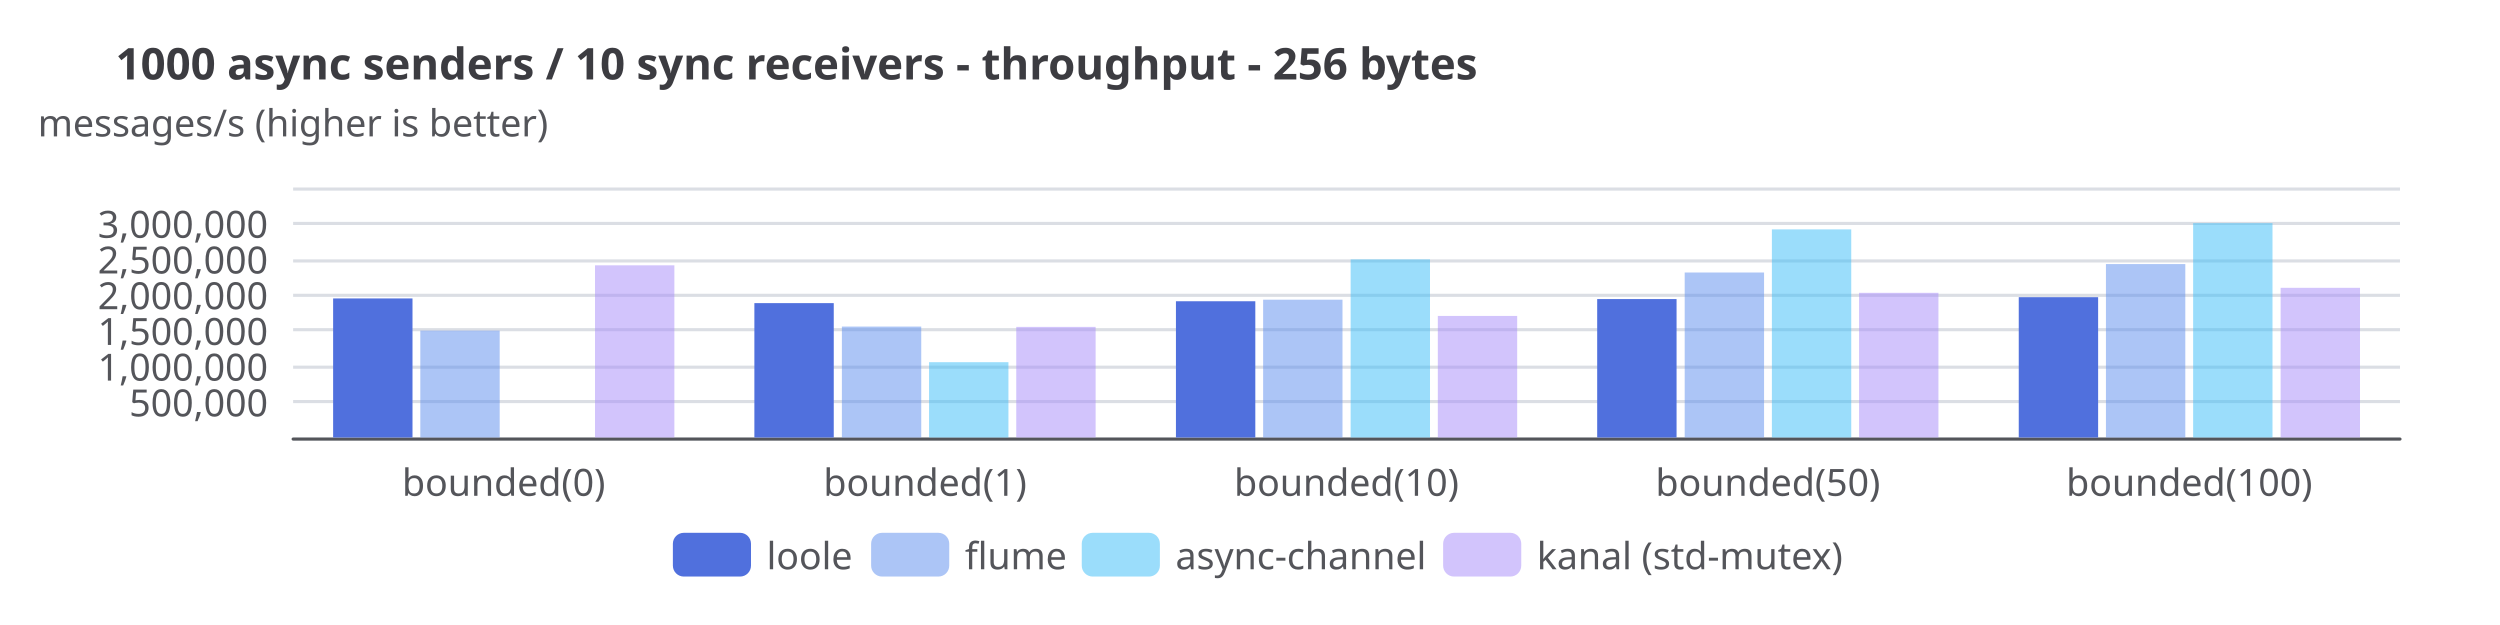
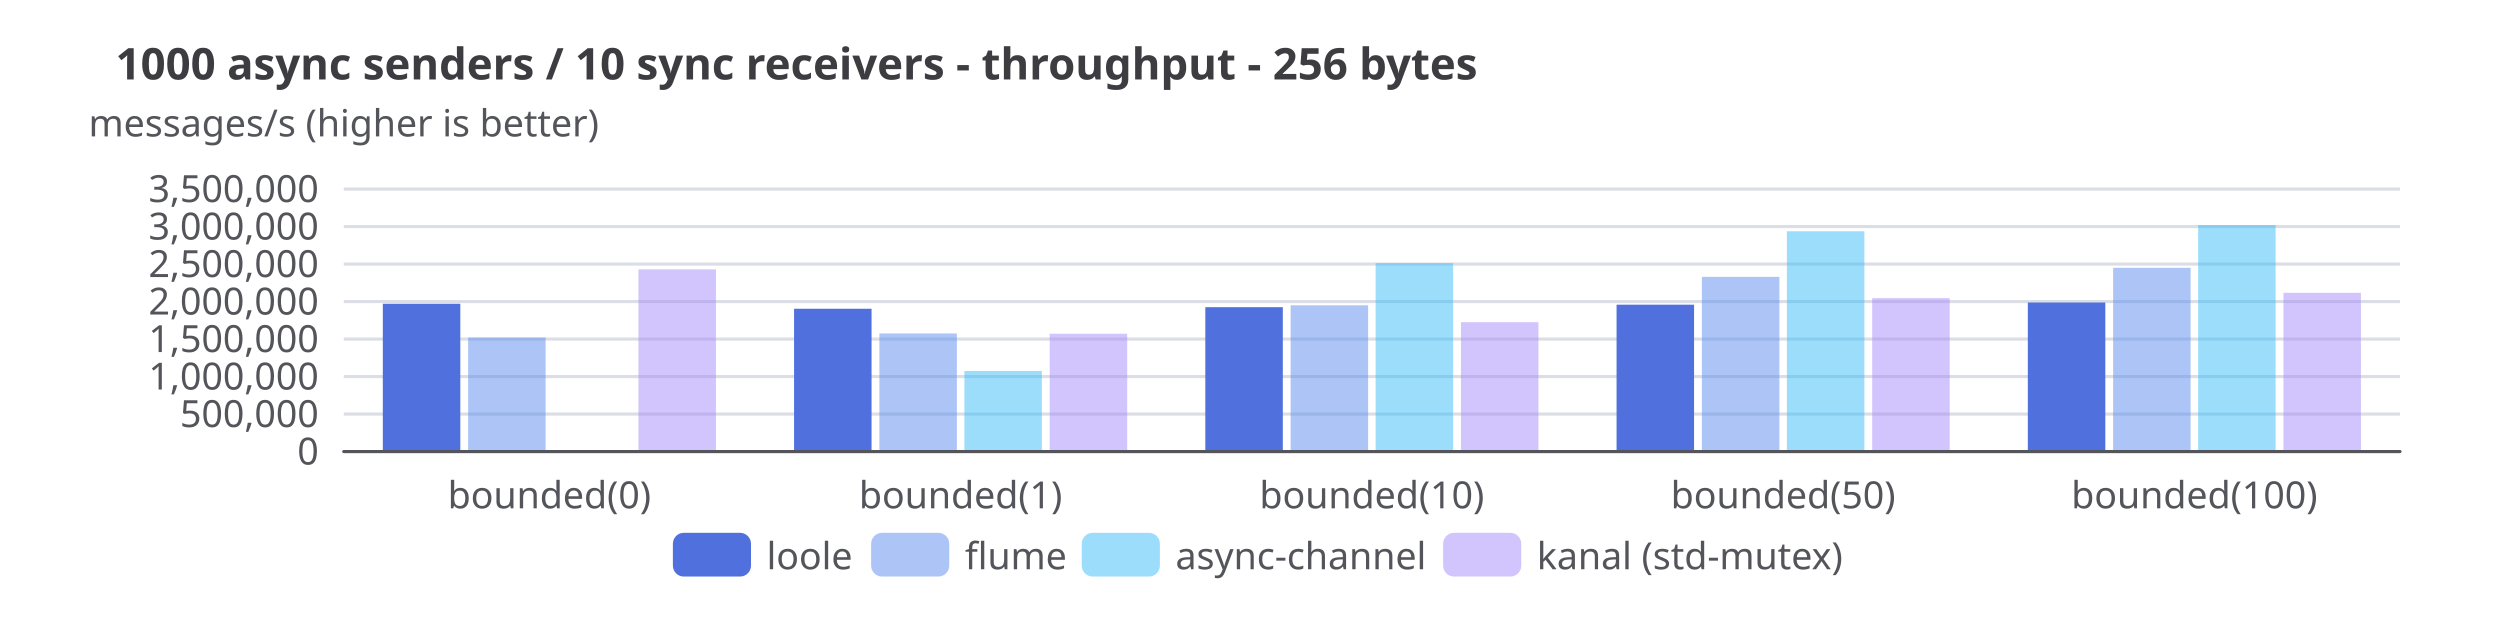
<svg xmlns="http://www.w3.org/2000/svg" width="800" height="200" version="1.1" baseProfile="full" viewBox="0 0 800 200">
  <rect width="800" height="200" x="0" y="0" fill="white" />
-   <path d="M93.8 140.5L768 140.5" fill="none" pointer-events="visible" stroke="#dbdee4" class="zr7-cls-50" />
-   <path d="M93.8 128.5L768 128.5" fill="none" pointer-events="visible" stroke="#dbdee4" class="zr7-cls-50" />
-   <path d="M93.8 117.5L768 117.5" fill="none" pointer-events="visible" stroke="#dbdee4" class="zr7-cls-50" />
-   <path d="M93.8 105.5L768 105.5" fill="none" pointer-events="visible" stroke="#dbdee4" class="zr7-cls-50" />
-   <path d="M93.8 94.5L768 94.5" fill="none" pointer-events="visible" stroke="#dbdee4" class="zr7-cls-50" />
-   <path d="M93.8 83.5L768 83.5" fill="none" pointer-events="visible" stroke="#dbdee4" class="zr7-cls-50" />
-   <path d="M93.8 71.5L768 71.5" fill="none" pointer-events="visible" stroke="#dbdee4" class="zr7-cls-50" />
-   <path d="M93.8 60.5L768 60.5" fill="none" pointer-events="visible" stroke="#dbdee4" class="zr7-cls-50" />
-   <text dominant-baseline="central" text-anchor="middle" style="font-size:12px;font-family:sans-serif;" xml:space="preserve" y="-6" transform="translate(93.76 45)" fill="#54555a">messages/s (higher is better)</text>
-   <path d="M93.8 140.5L768 140.5" fill="none" pointer-events="visible" stroke="#54555a" stroke-linecap="round" class="zr7-cls-50" />
-   <text dominant-baseline="central" text-anchor="end" style="font-size:12px;font-family:sans-serif;" transform="translate(85.76 128.5714)" fill="#54555a">500,000</text>
-   <text dominant-baseline="central" text-anchor="end" style="font-size:12px;font-family:sans-serif;" transform="translate(85.76 117.1429)" fill="#54555a">1,000,000</text>
-   <text dominant-baseline="central" text-anchor="end" style="font-size:12px;font-family:sans-serif;" transform="translate(85.76 105.7143)" fill="#54555a">1,500,000</text>
-   <text dominant-baseline="central" text-anchor="end" style="font-size:12px;font-family:sans-serif;" transform="translate(85.76 94.2857)" fill="#54555a">2,000,000</text>
-   <text dominant-baseline="central" text-anchor="end" style="font-size:12px;font-family:sans-serif;" transform="translate(85.76 82.8571)" fill="#54555a">2,500,000</text>
-   <text dominant-baseline="central" text-anchor="end" style="font-size:12px;font-family:sans-serif;" transform="translate(85.76 71.4286)" fill="#54555a">3,000,000</text>
-   <text dominant-baseline="central" text-anchor="middle" style="font-size:12px;font-family:sans-serif;" y="6" transform="translate(161.184 148)" fill="#54555a">bounded(0)</text>
-   <text dominant-baseline="central" text-anchor="middle" style="font-size:12px;font-family:sans-serif;" y="6" transform="translate(296.032 148)" fill="#54555a">bounded(1)</text>
-   <text dominant-baseline="central" text-anchor="middle" style="font-size:12px;font-family:sans-serif;" y="6" transform="translate(430.88 148)" fill="#54555a">bounded(10)</text>
-   <text dominant-baseline="central" text-anchor="middle" style="font-size:12px;font-family:sans-serif;" y="6" transform="translate(565.728 148)" fill="#54555a">bounded(50)</text>
-   <text dominant-baseline="central" text-anchor="middle" style="font-size:12px;font-family:sans-serif;" y="6" transform="translate(700.576 148)" fill="#54555a">bounded(100)</text>
-   <path d="M106.6 140l25.4 0l0 -44.5l-25.4 0Z" fill="#5070dd" ecmeta_series_index="0" ecmeta_data_index="0" ecmeta_ssr_type="chart" class="zr7-cls-51" />
-   <path d="M241.4 140l25.4 0l0 -43l-25.4 0Z" fill="#5070dd" ecmeta_series_index="0" ecmeta_data_index="1" ecmeta_ssr_type="chart" class="zr7-cls-51" />
-   <path d="M376.3 140l25.4 0l0 -43.6l-25.4 0Z" fill="#5070dd" ecmeta_series_index="0" ecmeta_data_index="2" ecmeta_ssr_type="chart" class="zr7-cls-51" />
-   <path d="M511.1 140l25.4 0l0 -44.3l-25.4 0Z" fill="#5070dd" ecmeta_series_index="0" ecmeta_data_index="3" ecmeta_ssr_type="chart" class="zr7-cls-51" />
-   <path d="M646 140l25.4 0l0 -44.9l-25.4 0Z" fill="#5070dd" ecmeta_series_index="0" ecmeta_data_index="4" ecmeta_ssr_type="chart" class="zr7-cls-51" />
-   <path d="M134.5 140l25.4 0l0 -34.2l-25.4 0Z" fill="rgb(91,141,239)" fill-opacity="0.5" ecmeta_series_index="1" ecmeta_data_index="0" ecmeta_ssr_type="chart" class="zr7-cls-52" />
-   <path d="M269.4 140l25.4 0l0 -35.5l-25.4 0Z" fill="rgb(91,141,239)" fill-opacity="0.5" ecmeta_series_index="1" ecmeta_data_index="1" ecmeta_ssr_type="chart" class="zr7-cls-52" />
-   <path d="M404.2 140l25.4 0l0 -44.1l-25.4 0Z" fill="rgb(91,141,239)" fill-opacity="0.5" ecmeta_series_index="1" ecmeta_data_index="2" ecmeta_ssr_type="chart" class="zr7-cls-52" />
-   <path d="M539.1 140l25.4 0l0 -52.8l-25.4 0Z" fill="rgb(91,141,239)" fill-opacity="0.5" ecmeta_series_index="1" ecmeta_data_index="3" ecmeta_ssr_type="chart" class="zr7-cls-52" />
-   <path d="M673.9 140l25.4 0l0 -55.5l-25.4 0Z" fill="rgb(91,141,239)" fill-opacity="0.5" ecmeta_series_index="1" ecmeta_data_index="4" ecmeta_ssr_type="chart" class="zr7-cls-52" />
-   <path d="M297.3 140l25.4 0l0 -24.1l-25.4 0Z" fill="rgb(56,189,248)" fill-opacity="0.5" ecmeta_series_index="2" ecmeta_data_index="1" ecmeta_ssr_type="chart" class="zr7-cls-53" />
-   <path d="M432.2 140l25.4 0l0 -57l-25.4 0Z" fill="rgb(56,189,248)" fill-opacity="0.5" ecmeta_series_index="2" ecmeta_data_index="2" ecmeta_ssr_type="chart" class="zr7-cls-53" />
-   <path d="M567 140l25.4 0l0 -66.6l-25.4 0Z" fill="rgb(56,189,248)" fill-opacity="0.5" ecmeta_series_index="2" ecmeta_data_index="3" ecmeta_ssr_type="chart" class="zr7-cls-53" />
-   <path d="M701.8 140l25.4 0l0 -68.6l-25.4 0Z" fill="rgb(56,189,248)" fill-opacity="0.5" ecmeta_series_index="2" ecmeta_data_index="4" ecmeta_ssr_type="chart" class="zr7-cls-53" />
-   <path d="M190.4 140l25.4 0l0 -55.1l-25.4 0Z" fill="rgb(167,139,250)" fill-opacity="0.5" ecmeta_series_index="3" ecmeta_data_index="0" ecmeta_ssr_type="chart" class="zr7-cls-54" />
-   <path d="M325.2 140l25.4 0l0 -35.4l-25.4 0Z" fill="rgb(167,139,250)" fill-opacity="0.5" ecmeta_series_index="3" ecmeta_data_index="1" ecmeta_ssr_type="chart" class="zr7-cls-54" />
-   <path d="M460.1 140l25.4 0l0 -38.9l-25.4 0Z" fill="rgb(167,139,250)" fill-opacity="0.5" ecmeta_series_index="3" ecmeta_data_index="2" ecmeta_ssr_type="chart" class="zr7-cls-54" />
-   <path d="M594.9 140l25.4 0l0 -46.3l-25.4 0Z" fill="rgb(167,139,250)" fill-opacity="0.5" ecmeta_series_index="3" ecmeta_data_index="3" ecmeta_ssr_type="chart" class="zr7-cls-54" />
-   <path d="M729.8 140l25.4 0l0 -47.9l-25.4 0Z" fill="rgb(167,139,250)" fill-opacity="0.5" ecmeta_series_index="3" ecmeta_data_index="4" ecmeta_ssr_type="chart" class="zr7-cls-54" />
+   <path d="M110 144.5L768 144.5" fill="none" pointer-events="visible" stroke="#dbdee4" class="zr7-cls-50" />
+   <path d="M110 132.5L768 132.5" fill="none" pointer-events="visible" stroke="#dbdee4" class="zr7-cls-50" />
+   <path d="M110 120.5L768 120.5" fill="none" pointer-events="visible" stroke="#dbdee4" class="zr7-cls-50" />
+   <path d="M110 108.5L768 108.5" fill="none" pointer-events="visible" stroke="#dbdee4" class="zr7-cls-50" />
+   <path d="M110 96.5L768 96.5" fill="none" pointer-events="visible" stroke="#dbdee4" class="zr7-cls-50" />
+   <path d="M110 84.5L768 84.5" fill="none" pointer-events="visible" stroke="#dbdee4" class="zr7-cls-50" />
+   <path d="M110 72.5L768 72.5" fill="none" pointer-events="visible" stroke="#dbdee4" class="zr7-cls-50" />
+   <path d="M110 60.5L768 60.5" fill="none" pointer-events="visible" stroke="#dbdee4" class="zr7-cls-50" />
+   <text dominant-baseline="central" text-anchor="middle" style="font-size:12px;font-family:sans-serif;" xml:space="preserve" y="-6" transform="translate(110 45)" fill="#54555a">messages/s (higher is better)</text>
+   <path d="M110 144.5L768 144.5" fill="none" pointer-events="visible" stroke="#54555a" stroke-linecap="round" class="zr7-cls-50" />
+   <text dominant-baseline="central" text-anchor="end" style="font-size:12px;font-family:sans-serif;" transform="translate(102 144)" fill="#54555a">0</text>
+   <text dominant-baseline="central" text-anchor="end" style="font-size:12px;font-family:sans-serif;" transform="translate(102 132)" fill="#54555a">500,000</text>
+   <text dominant-baseline="central" text-anchor="end" style="font-size:12px;font-family:sans-serif;" transform="translate(102 120)" fill="#54555a">1,000,000</text>
+   <text dominant-baseline="central" text-anchor="end" style="font-size:12px;font-family:sans-serif;" transform="translate(102 108)" fill="#54555a">1,500,000</text>
+   <text dominant-baseline="central" text-anchor="end" style="font-size:12px;font-family:sans-serif;" transform="translate(102 96)" fill="#54555a">2,000,000</text>
+   <text dominant-baseline="central" text-anchor="end" style="font-size:12px;font-family:sans-serif;" transform="translate(102 84)" fill="#54555a">2,500,000</text>
+   <text dominant-baseline="central" text-anchor="end" style="font-size:12px;font-family:sans-serif;" transform="translate(102 72)" fill="#54555a">3,000,000</text>
+   <text dominant-baseline="central" text-anchor="end" style="font-size:12px;font-family:sans-serif;" transform="translate(102 60)" fill="#54555a">3,500,000</text>
+   <text dominant-baseline="central" text-anchor="middle" style="font-size:12px;font-family:sans-serif;" y="6" transform="translate(175.8 152)" fill="#54555a">bounded(0)</text>
+   <text dominant-baseline="central" text-anchor="middle" style="font-size:12px;font-family:sans-serif;" y="6" transform="translate(307.4 152)" fill="#54555a">bounded(1)</text>
+   <text dominant-baseline="central" text-anchor="middle" style="font-size:12px;font-family:sans-serif;" y="6" transform="translate(439 152)" fill="#54555a">bounded(10)</text>
+   <text dominant-baseline="central" text-anchor="middle" style="font-size:12px;font-family:sans-serif;" y="6" transform="translate(570.6 152)" fill="#54555a">bounded(50)</text>
+   <text dominant-baseline="central" text-anchor="middle" style="font-size:12px;font-family:sans-serif;" y="6" transform="translate(702.2 152)" fill="#54555a">bounded(100)</text>
+   <path d="M122.5 144l24.8 0l0 -46.8l-24.8 0Z" fill="#5070dd" ecmeta_series_index="0" ecmeta_data_index="0" ecmeta_ssr_type="chart" class="zr7-cls-51" />
+   <path d="M254.1 144l24.8 0l0 -45.2l-24.8 0Z" fill="#5070dd" ecmeta_series_index="0" ecmeta_data_index="1" ecmeta_ssr_type="chart" class="zr7-cls-51" />
+   <path d="M385.7 144l24.8 0l0 -45.7l-24.8 0Z" fill="#5070dd" ecmeta_series_index="0" ecmeta_data_index="2" ecmeta_ssr_type="chart" class="zr7-cls-51" />
+   <path d="M517.3 144l24.8 0l0 -46.5l-24.8 0Z" fill="#5070dd" ecmeta_series_index="0" ecmeta_data_index="3" ecmeta_ssr_type="chart" class="zr7-cls-51" />
+   <path d="M648.9 144l24.8 0l0 -47.2l-24.8 0Z" fill="#5070dd" ecmeta_series_index="0" ecmeta_data_index="4" ecmeta_ssr_type="chart" class="zr7-cls-51" />
+   <path d="M149.8 144l24.8 0l0 -36l-24.8 0Z" fill="rgb(91,141,239)" fill-opacity="0.5" ecmeta_series_index="1" ecmeta_data_index="0" ecmeta_ssr_type="chart" class="zr7-cls-52" />
+   <path d="M281.4 144l24.8 0l0 -37.3l-24.8 0Z" fill="rgb(91,141,239)" fill-opacity="0.5" ecmeta_series_index="1" ecmeta_data_index="1" ecmeta_ssr_type="chart" class="zr7-cls-52" />
+   <path d="M413 144l24.8 0l0 -46.3l-24.8 0Z" fill="rgb(91,141,239)" fill-opacity="0.5" ecmeta_series_index="1" ecmeta_data_index="2" ecmeta_ssr_type="chart" class="zr7-cls-52" />
+   <path d="M544.6 144l24.8 0l0 -55.4l-24.8 0Z" fill="rgb(91,141,239)" fill-opacity="0.5" ecmeta_series_index="1" ecmeta_data_index="3" ecmeta_ssr_type="chart" class="zr7-cls-52" />
+   <path d="M676.2 144l24.8 0l0 -58.3l-24.8 0Z" fill="rgb(91,141,239)" fill-opacity="0.5" ecmeta_series_index="1" ecmeta_data_index="4" ecmeta_ssr_type="chart" class="zr7-cls-52" />
+   <path d="M308.6 144l24.8 0l0 -25.3l-24.8 0Z" fill="rgb(56,189,248)" fill-opacity="0.5" ecmeta_series_index="2" ecmeta_data_index="1" ecmeta_ssr_type="chart" class="zr7-cls-53" />
+   <path d="M440.2 144l24.8 0l0 -59.8l-24.8 0Z" fill="rgb(56,189,248)" fill-opacity="0.5" ecmeta_series_index="2" ecmeta_data_index="2" ecmeta_ssr_type="chart" class="zr7-cls-53" />
+   <path d="M571.8 144l24.8 0l0 -70l-24.8 0Z" fill="rgb(56,189,248)" fill-opacity="0.5" ecmeta_series_index="2" ecmeta_data_index="3" ecmeta_ssr_type="chart" class="zr7-cls-53" />
+   <path d="M703.4 144l24.8 0l0 -72l-24.8 0Z" fill="rgb(56,189,248)" fill-opacity="0.5" ecmeta_series_index="2" ecmeta_data_index="4" ecmeta_ssr_type="chart" class="zr7-cls-53" />
+   <path d="M204.3 144l24.8 0l0 -57.8l-24.8 0Z" fill="rgb(167,139,250)" fill-opacity="0.5" ecmeta_series_index="3" ecmeta_data_index="0" ecmeta_ssr_type="chart" class="zr7-cls-54" />
+   <path d="M335.9 144l24.8 0l0 -37.2l-24.8 0Z" fill="rgb(167,139,250)" fill-opacity="0.5" ecmeta_series_index="3" ecmeta_data_index="1" ecmeta_ssr_type="chart" class="zr7-cls-54" />
+   <path d="M467.5 144l24.8 0l0 -40.9l-24.8 0Z" fill="rgb(167,139,250)" fill-opacity="0.5" ecmeta_series_index="3" ecmeta_data_index="2" ecmeta_ssr_type="chart" class="zr7-cls-54" />
+   <path d="M599.1 144l24.8 0l0 -48.6l-24.8 0Z" fill="rgb(167,139,250)" fill-opacity="0.5" ecmeta_series_index="3" ecmeta_data_index="3" ecmeta_ssr_type="chart" class="zr7-cls-54" />
+   <path d="M730.7 144l24.8 0l0 -50.3l-24.8 0Z" fill="rgb(167,139,250)" fill-opacity="0.5" ecmeta_series_index="3" ecmeta_data_index="4" ecmeta_ssr_type="chart" class="zr7-cls-54" />
  <path d="M-5 -5.5l379.4 0l0 25l-379.4 0Z" transform="translate(215.32 170.5)" fill="rgb(0,0,0)" fill-opacity="0" stroke="#b7b9be" stroke-width="0" class="zr7-cls-50" />
  <path d="M3.5 0L21.5 0A3.5 3.5 0 0 1 25 3.5L25 10.5A3.5 3.5 0 0 1 21.5 14L3.5 14A3.5 3.5 0 0 1 0 10.5L0 3.5A3.5 3.5 0 0 1 3.5 0Z" transform="translate(215.32 170.5)" fill="#5070dd" ecmeta_series_index="0" ecmeta_data_index="0" ecmeta_ssr_type="legend" ecmeta_silent="true" class="zr7-cls-50" />
  <text dominant-baseline="central" text-anchor="start" style="font-size:12px;font-family:sans-serif;" x="30" y="7" transform="translate(215.32 170.5)" fill="#54555a">loole</text>
  <path d="M0 0l55.4 0l0 14l-55.4 0Z" transform="translate(215.32 170.5)" fill="none" pointer-events="visible" ecmeta_series_index="0" ecmeta_data_index="0" ecmeta_ssr_type="legend" class="zr7-cls-55" />
  <path d="M3.5 0L21.5 0A3.5 3.5 0 0 1 25 3.5L25 10.5A3.5 3.5 0 0 1 21.5 14L3.5 14A3.5 3.5 0 0 1 0 10.5L0 3.5A3.5 3.5 0 0 1 3.5 0Z" transform="translate(278.76 170.5)" fill="rgb(91,141,239)" fill-opacity="0.5" ecmeta_series_index="1" ecmeta_data_index="1" ecmeta_ssr_type="legend" ecmeta_silent="true" class="zr7-cls-50" />
  <text dominant-baseline="central" text-anchor="start" style="font-size:12px;font-family:sans-serif;" x="30" y="7" transform="translate(278.76 170.5)" fill="#54555a">flume</text>
  <path d="M0 0l59.4 0l0 14l-59.4 0Z" transform="translate(278.76 170.5)" fill="none" pointer-events="visible" ecmeta_series_index="1" ecmeta_data_index="1" ecmeta_ssr_type="legend" class="zr7-cls-55" />
  <path d="M3.5 0L21.5 0A3.5 3.5 0 0 1 25 3.5L25 10.5A3.5 3.5 0 0 1 21.5 14L3.5 14A3.5 3.5 0 0 1 0 10.5L0 3.5A3.5 3.5 0 0 1 3.5 0Z" transform="translate(346.16 170.5)" fill="rgb(56,189,248)" fill-opacity="0.5" ecmeta_series_index="2" ecmeta_data_index="2" ecmeta_ssr_type="legend" ecmeta_silent="true" class="zr7-cls-50" />
  <text dominant-baseline="central" text-anchor="start" style="font-size:12px;font-family:sans-serif;" x="30" y="7" transform="translate(346.16 170.5)" fill="#54555a">async-channel</text>
  <path d="M0 0l107.6 0l0 14l-107.6 0Z" transform="translate(346.16 170.5)" fill="none" pointer-events="visible" ecmeta_series_index="2" ecmeta_data_index="2" ecmeta_ssr_type="legend" class="zr7-cls-55" />
  <path d="M3.5 0L21.5 0A3.5 3.5 0 0 1 25 3.5L25 10.5A3.5 3.5 0 0 1 21.5 14L3.5 14A3.5 3.5 0 0 1 0 10.5L0 3.5A3.5 3.5 0 0 1 3.5 0Z" transform="translate(461.8 170.5)" fill="rgb(167,139,250)" fill-opacity="0.5" ecmeta_series_index="3" ecmeta_data_index="3" ecmeta_ssr_type="legend" ecmeta_silent="true" class="zr7-cls-50" />
  <text dominant-baseline="central" text-anchor="start" style="font-size:12px;font-family:sans-serif;" xml:space="preserve" x="30" y="7" transform="translate(461.8 170.5)" fill="#54555a">kanal (std-mutex)</text>
  <path d="M0 0l122.9 0l0 14l-122.9 0Z" transform="translate(461.8 170.5)" fill="none" pointer-events="visible" ecmeta_series_index="3" ecmeta_data_index="3" ecmeta_ssr_type="legend" class="zr7-cls-55" />
  <path d="M-5 -5l410.1 0l0 24l-410.1 0Z" transform="translate(37 13)" fill="rgb(0,0,0)" fill-opacity="0" stroke="#3c3c41" stroke-width="0" class="zr7-cls-50" />
  <text dominant-baseline="central" text-anchor="start" style="font-size:14px;font-family:sans-serif;font-weight:bold;" xml:space="preserve" y="7" transform="translate(37 13)" fill="#3c3c41">1000 async senders / 10 sync receivers - throughput - 256 bytes</text>
  <style>
.zr7-cls-50:hover {
pointer-events:none;
}
.zr7-cls-51:hover {
cursor:pointer;
fill:rgba(88,123,243,1);
}
.zr7-cls-52:hover {
cursor:pointer;
fill:rgba(100,155,255,0.5);
}
.zr7-cls-53:hover {
cursor:pointer;
fill:rgba(61,207,255,0.5);
}
.zr7-cls-54:hover {
cursor:pointer;
fill:rgba(183,152,255,0.5);
}
.zr7-cls-55:hover {
cursor:pointer;
fill:rgba(0,0,0,0);
}



</style>
</svg>
